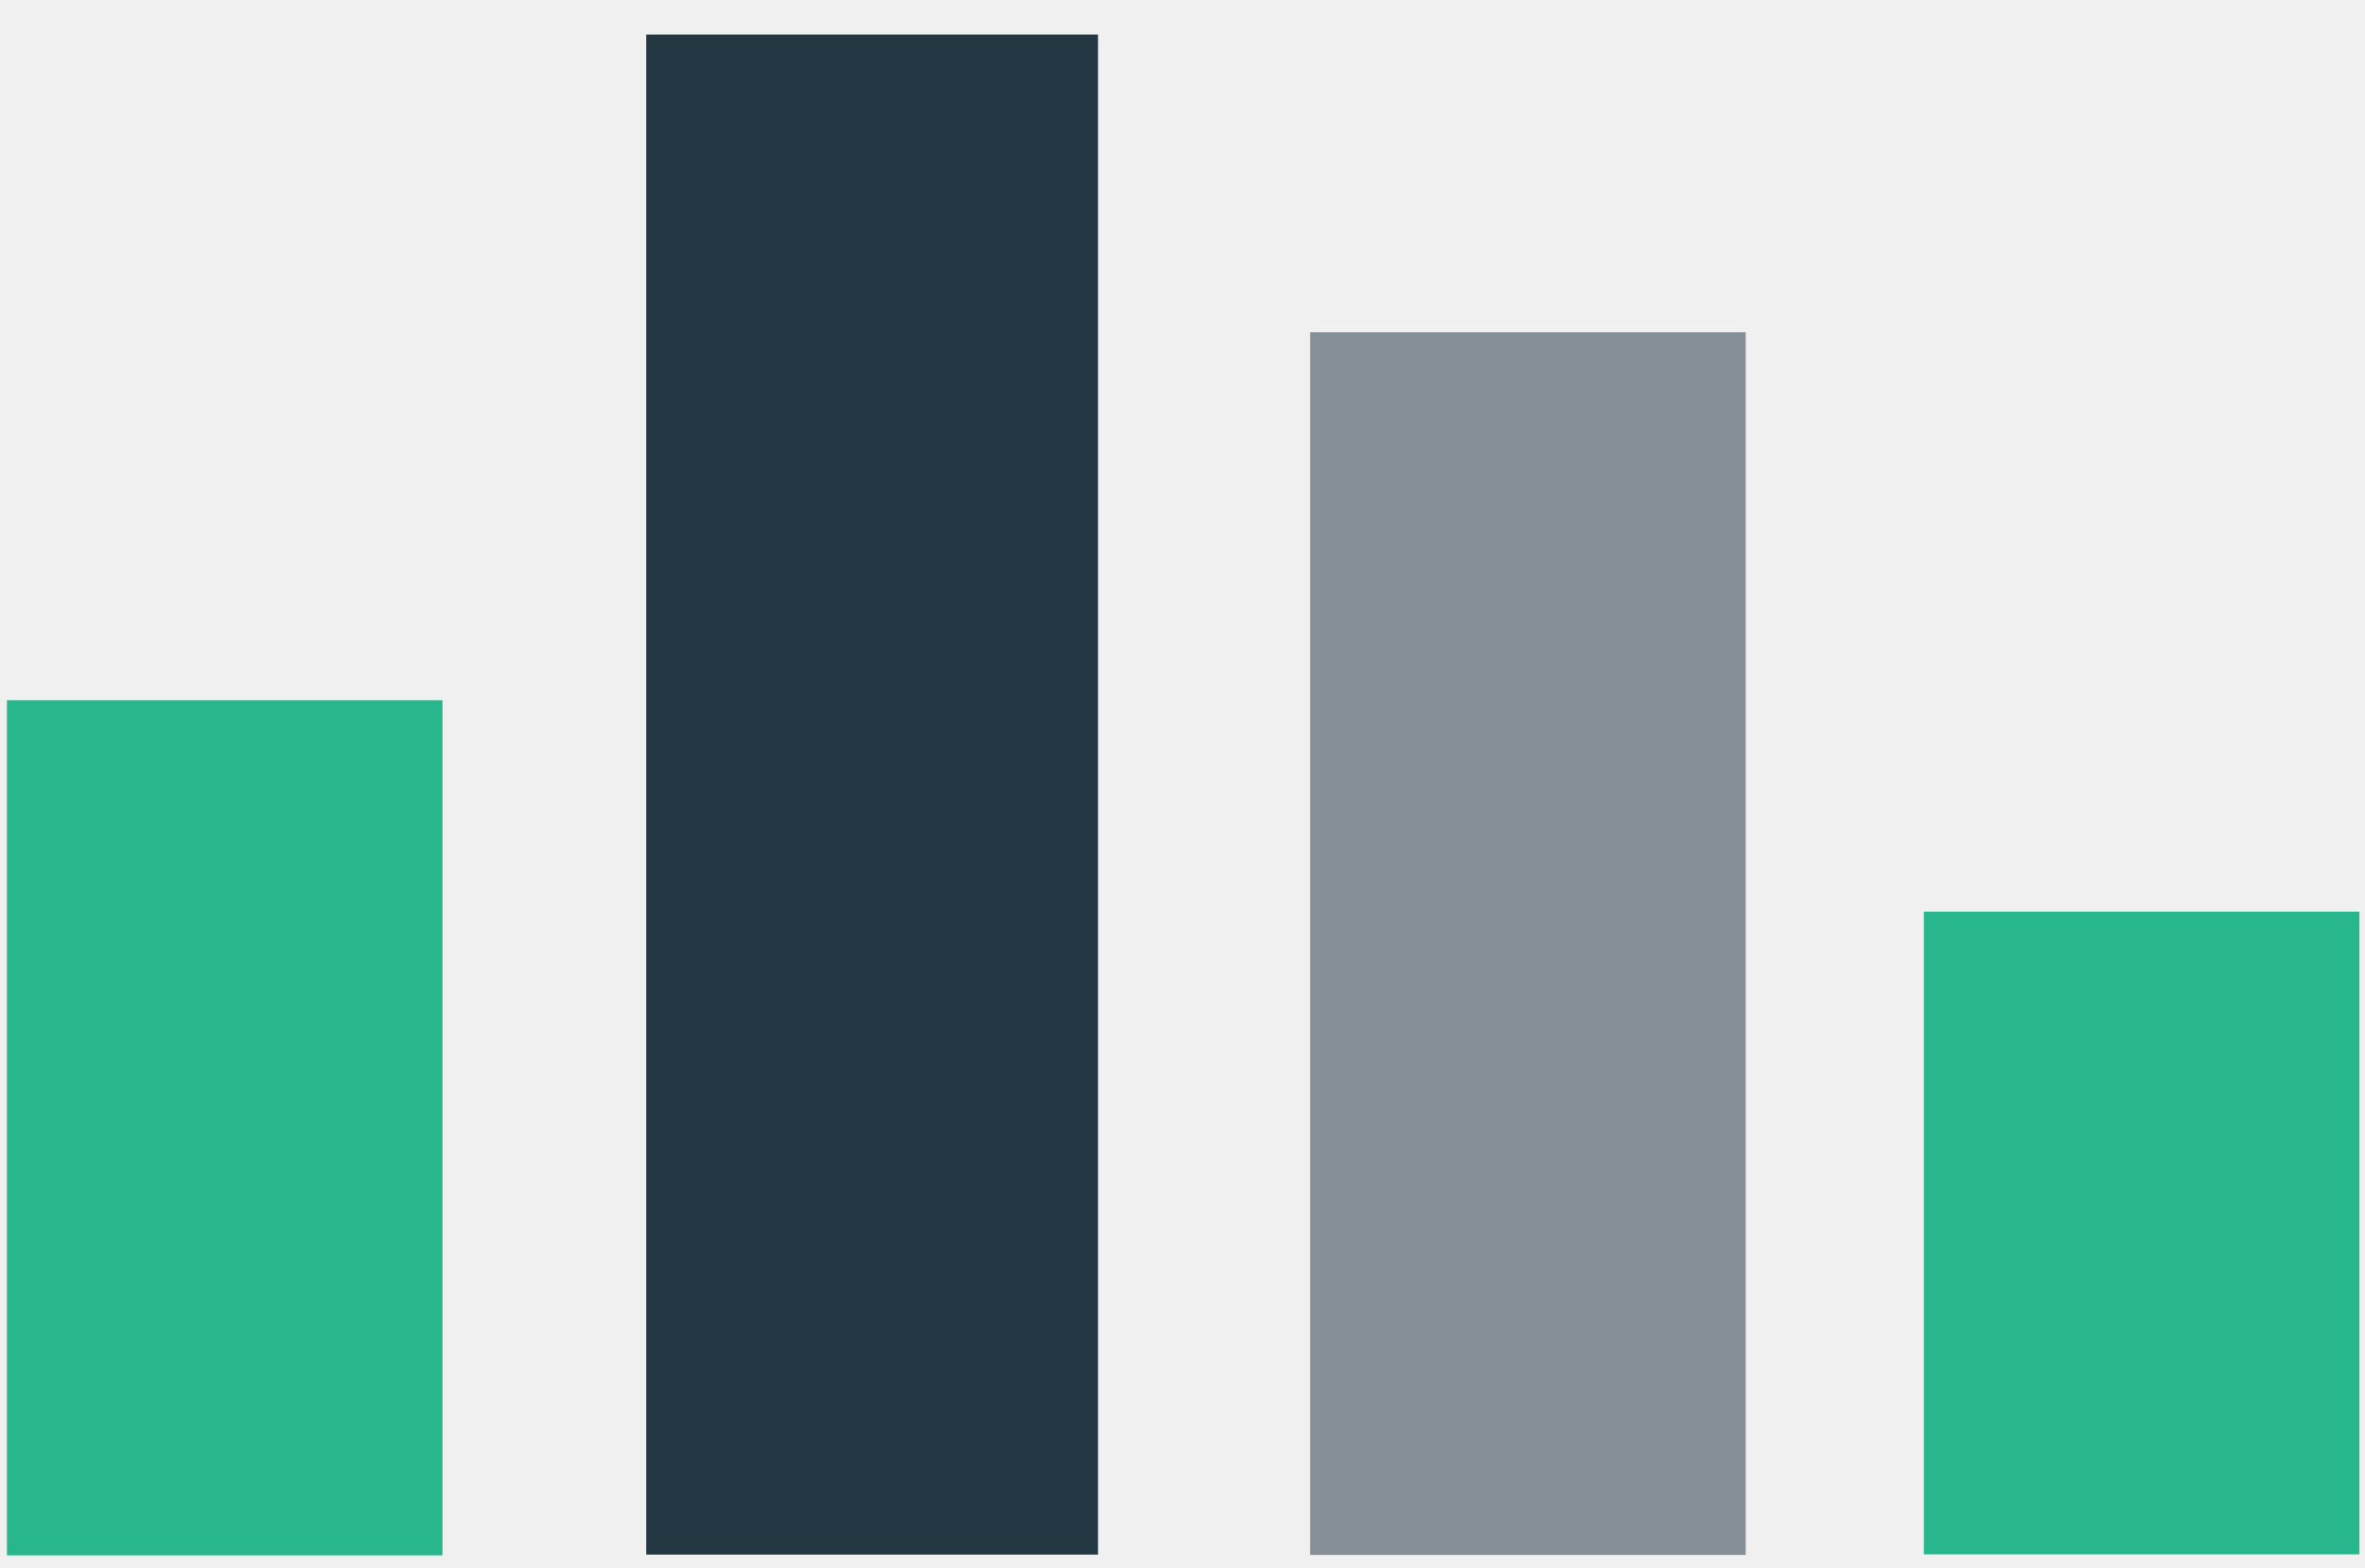
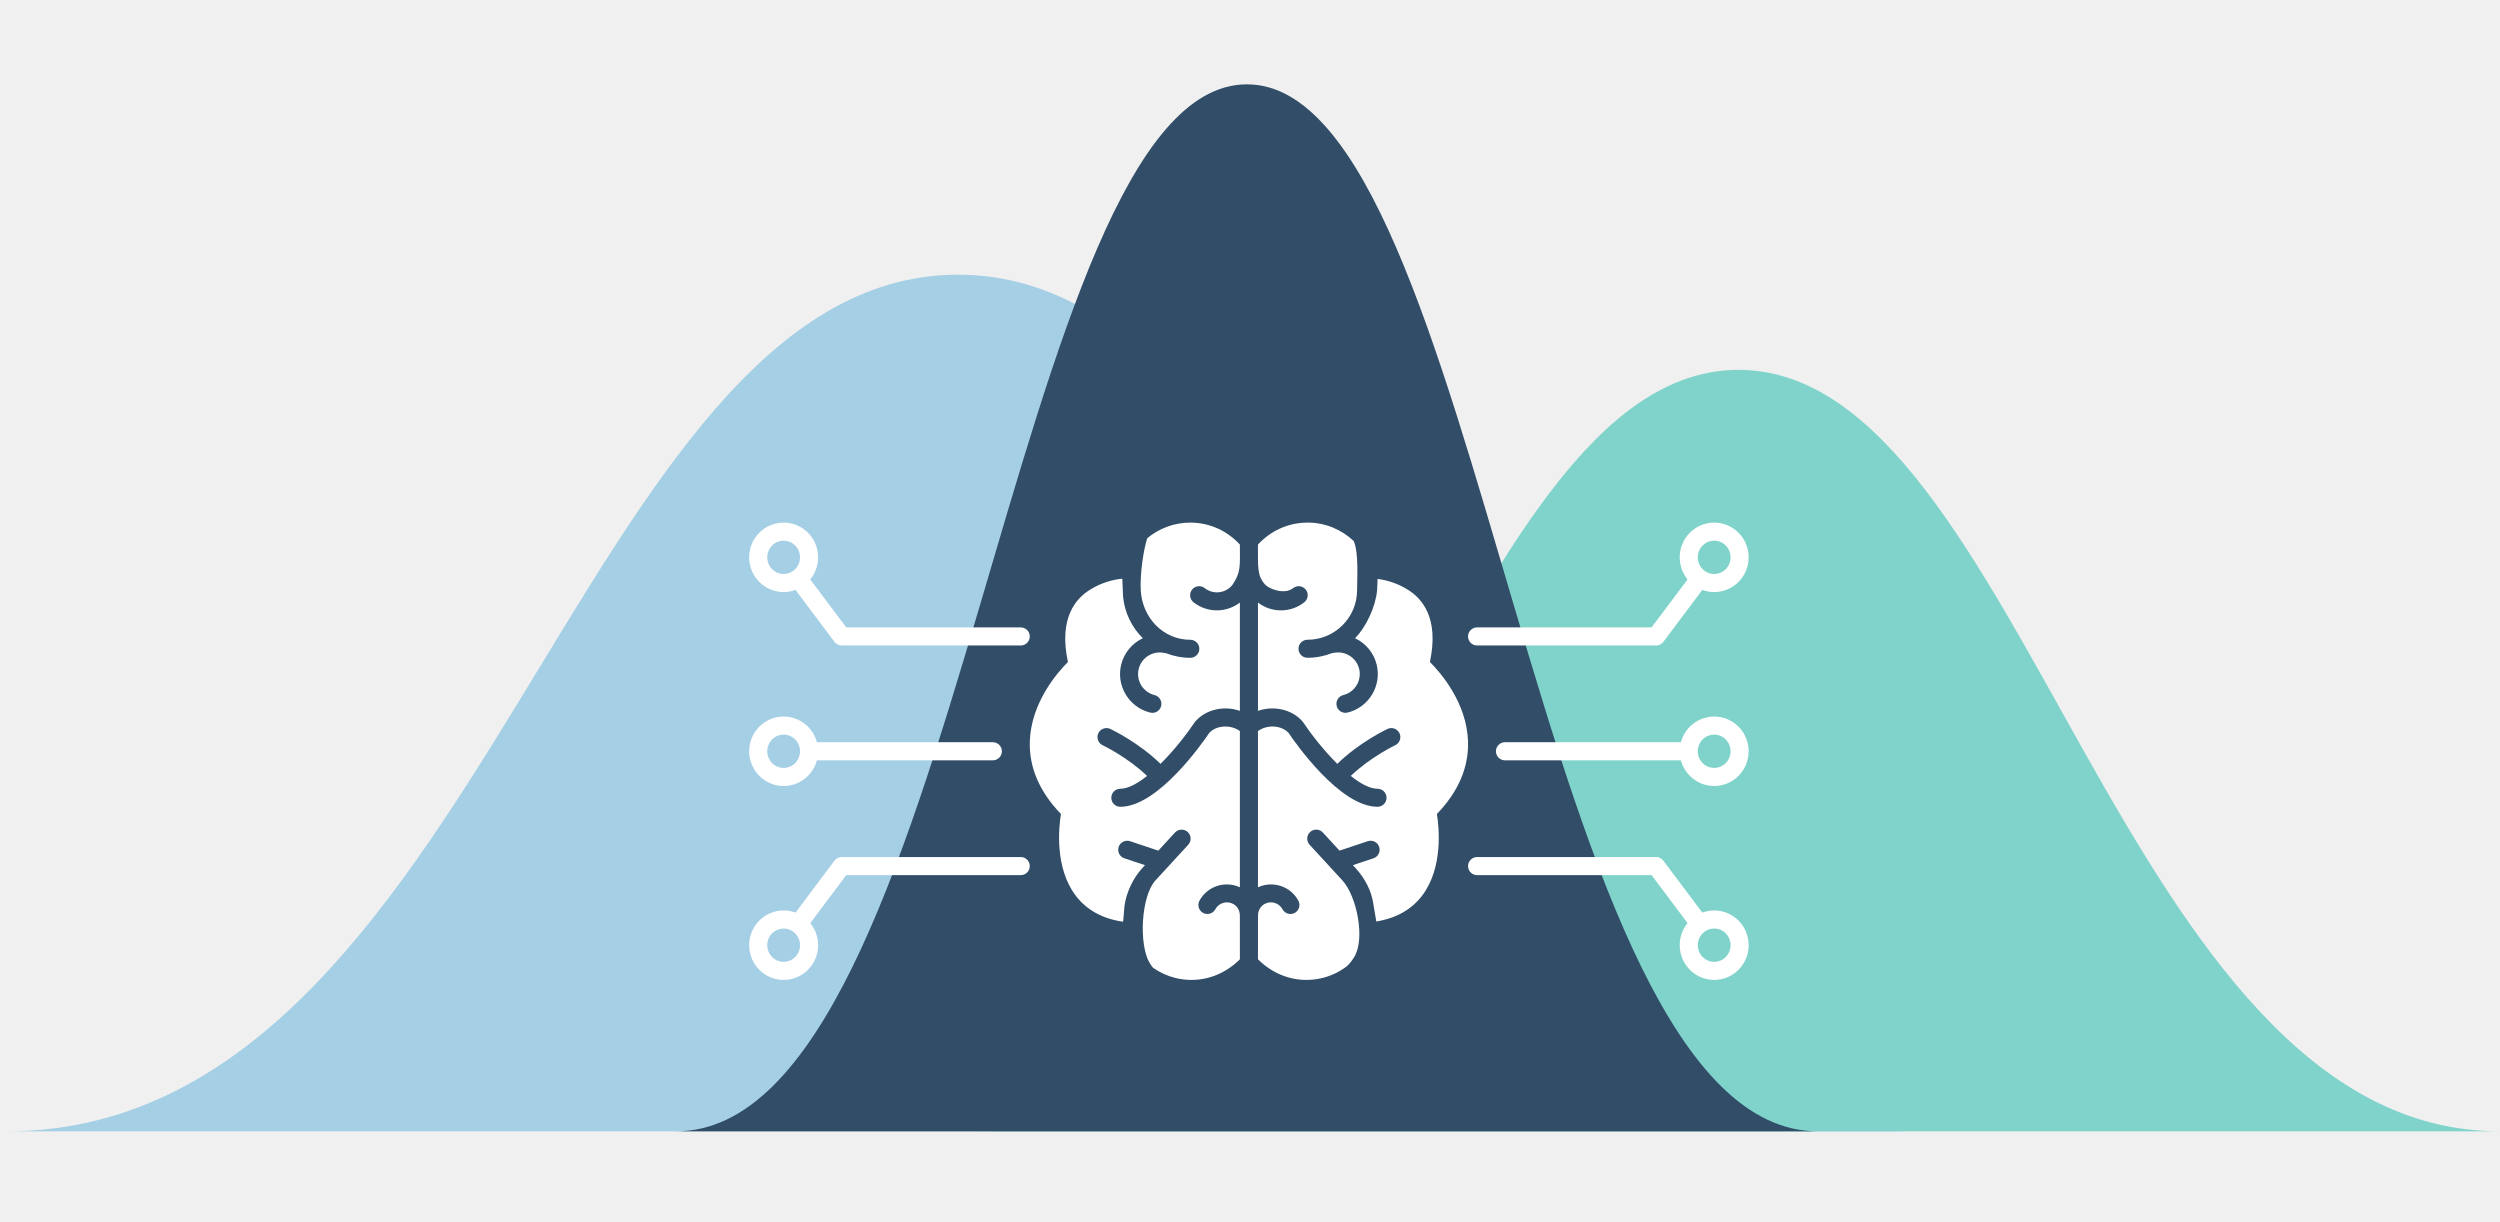
- <svg xmlns="http://www.w3.org/2000/svg" width="181mm" height="120mm" viewBox="0 0 181 120" version="1.1" id="svg5" xml:space="preserve">
-   <defs id="defs2" />
-   <g id="layer1">
-     <rect style="fill:#28b78d;fill-opacity:1;stroke:#000000;stroke-width:0" id="rect275" width="33.336" height="65.467" x="0.529" y="53.604" />
-     <rect style="fill:#233743;fill-opacity:1;stroke:#000000;stroke-width:0" id="rect275-6" width="34.575" height="116.367" x="49.459" y="2.646" />
-     <rect style="fill:#838e96;fill-opacity:0.988;stroke:#000000;stroke-width:0" id="rect275-6-7" width="33.336" height="93.604" x="100.268" y="25.434" />
-     <rect style="fill:#28b78d;fill-opacity:1;stroke:#000000;stroke-width:0" id="rect275-3" width="33.336" height="49.201" x="147.238" y="69.793" />
+ <svg xmlns="http://www.w3.org/2000/svg" width="262.656" height="128.32" viewBox="0 0 262.656 128.32" version="1.1" id="svg3" xml:space="preserve">
+   <defs id="defs3">
+     <style id="style1">.cls-1{fill:#fff;}</style>
+     <style id="style1-2">.cls-1{fill:#fff;}</style>
+     <style id="style1-8">.cls-1{fill:#fff;}</style>
+   </defs>
+   <g id="layer1" transform="translate(-19.34375,-11.13924)" style="display:none">
+     <rect style="display:inline;opacity:1;fill:#0bff2b;fill-opacity:1;stroke-width:17.402;stroke-linecap:round;stroke-linejoin:round;stroke-dashoffset:0.1;paint-order:markers stroke fill" id="rect3" width="262.656" height="128.32" x="19.344" y="11.139" ry="2.365" />
+   </g>
+   <g transform="translate(-9.343752,-1.139244)" id="g3">
+     <path d="m 10,120 c 50,0 60,-90 100,-90 40,0 50,90 100,90 z" fill="#4CA1CD" fill-opacity="0.25" stroke="none" id="path1" style="fill:#a5cfe5;fill-opacity:1" />
+     <path d="m 112,120 c 40,0 50,-80 80,-80 30,0 40,80 80,80 z" fill="#00a896" fill-opacity="0.45" stroke="none" id="path2" style="fill:#7fd3ca;fill-opacity:1" />
+     <path d="m 80.344,120 c 30,0 35,-110 60,-110 25,0 30,110 60,110 z" fill="#1b3a57" fill-opacity="0.9" stroke="none" id="path3" style="fill:#314d67;fill-opacity:1" />
+   </g>
+   <g id="layer2" transform="translate(-19.34375,-11.13924)">
+     <g id="g6-6" transform="translate(18.69306,-351.1904)">
+       <path id="path1-5-1" style="fill:#ffffff;fill-opacity:1;stroke-width:0.325" class="cls-1" d="m 125.709,417.236 c -1.72,0 -3.295,0.617 -4.523,1.638 -0.382,1.107 -0.778,3.763 -0.686,5.464 0.155,2.868 2.337,5.208 5.209,5.208 0.523,2e-5 0.947,0.424 0.947,0.947 0,0.523 -0.424,0.947 -0.947,0.947 -0.911,0 -1.779,-0.178 -2.58,-0.492 -0.032,-0.005 -0.063,0.003 -0.094,-0.005 -1.219,-0.297 -2.453,0.449 -2.751,1.665 -0.299,1.217 0.448,2.449 1.666,2.748 0.508,0.125 0.819,0.638 0.693,1.147 -0.106,0.431 -0.493,0.721 -0.918,0.721 -0.075,0 -0.151,-0.009 -0.227,-0.027 -2.231,-0.549 -3.601,-2.811 -3.054,-5.04 0.311,-1.267 1.177,-2.255 2.274,-2.773 -1.161,-1.149 -1.926,-2.695 -2.078,-4.415 l -0.077,-1.841 c -1.006,0.088 -2.259,0.462 -3.236,1.067 -1.694,0.971 -3.459,3.092 -2.478,7.686 -1.09,1.088 -3.886,4.27 -4.005,8.37 -0.078,2.711 1.022,5.265 3.271,7.6 -0.234,1.46 -0.655,5.634 1.529,8.545 1.154,1.539 2.842,2.461 5.004,2.774 l 0.145,-1.675 c 0.191,-1.375 0.884,-2.885 1.86,-3.951 l 0.29,-0.316 -2.165,-0.723 c -0.496,-0.166 -0.763,-0.703 -0.597,-1.199 0.166,-0.495 0.7,-0.763 1.198,-0.597 l 2.968,0.992 1.749,-1.903 c 0.354,-0.385 0.954,-0.41 1.338,-0.057 0.386,0.354 0.41,0.953 0.056,1.338 l -3.442,3.745 c -1.519,1.655 -1.77,6.754 -0.61,8.681 0.104,0.172 0.219,0.334 0.34,0.491 0.7,0.494 1.489,0.863 2.345,1.077 0.566,0.141 1.139,0.21 1.708,0.21 1.255,0 2.491,-0.34 3.594,-1.003 0.567,-0.34 1.061,-0.733 1.491,-1.164 l -0.002,-4.52 c 0,-0.007 -0.003,-0.012 -0.003,-0.02 0.022,-0.544 -0.247,-1.034 -0.702,-1.279 -0.67,-0.362 -1.511,-0.109 -1.872,0.562 -0.248,0.46 -0.824,0.631 -1.284,0.383 -0.46,-0.249 -0.632,-0.822 -0.383,-1.283 0.824,-1.527 2.69,-2.124 4.245,-1.409 v -16.414 c -0.957,-0.696 -2.443,-0.628 -3.212,0.188 -0.701,1.039 -5.386,7.768 -9.35,7.768 -0.523,0 -0.946,-0.424 -0.946,-0.947 0,-0.523 0.423,-0.947 0.946,-0.947 0.809,0 1.796,-0.539 2.812,-1.347 -2.065,-1.984 -4.639,-3.211 -4.668,-3.224 -0.473,-0.222 -0.676,-0.787 -0.454,-1.26 0.223,-0.473 0.788,-0.676 1.26,-0.454 0.129,0.061 2.971,1.415 5.275,3.67 1.391,-1.384 2.715,-3.062 3.589,-4.37 l 0.079,-0.102 c 1.136,-1.284 3.048,-1.661 4.669,-1.096 v -11.377 c -0.702,0.537 -1.555,0.818 -2.415,0.818 -0.859,0 -1.724,-0.277 -2.45,-0.847 -0.412,-0.323 -0.483,-0.919 -0.16,-1.33 0.322,-0.412 0.918,-0.484 1.33,-0.159 0.9,0.707 2.207,0.553 2.915,-0.347 0.866,-1.287 0.793,-1.85 0.782,-4.23 -1.297,-1.411 -3.145,-2.308 -5.209,-2.308 z m 12.312,0 c -2.063,0 -3.91,0.895 -5.207,2.305 -7.6e-4,2.504 -0.076,3.304 0.78,4.232 0.477,0.463 2.016,1.054 2.916,0.347 0.412,-0.325 1.008,-0.253 1.33,0.159 0.323,0.411 0.252,1.007 -0.16,1.33 -0.726,0.571 -1.591,0.847 -2.45,0.847 -0.86,0 -1.713,-0.28 -2.415,-0.818 v 11.377 c 1.621,-0.566 3.532,-0.188 4.668,1.096 l 0.079,0.102 c 0.874,1.308 2.197,2.985 3.589,4.37 2.305,-2.255 5.147,-3.609 5.275,-3.67 0.472,-0.222 1.037,-0.019 1.26,0.454 0.222,0.473 0.02,1.038 -0.453,1.26 -0.028,0.013 -2.603,1.241 -4.668,3.224 1.016,0.808 2.003,1.347 2.812,1.347 0.523,0 0.947,0.424 0.947,0.947 0,0.523 -0.424,0.947 -0.947,0.947 -3.964,0 -8.65,-6.728 -9.35,-7.768 -0.769,-0.815 -2.254,-0.884 -3.212,-0.188 v 16.414 c 1.556,-0.715 3.421,-0.118 4.245,1.409 0.249,0.461 0.077,1.034 -0.383,1.283 -0.46,0.248 -1.035,0.076 -1.283,-0.383 -0.362,-0.671 -1.203,-0.924 -1.872,-0.562 -0.455,0.245 -0.724,0.736 -0.702,1.279 8.1e-4,0.007 -0.003,0.012 -0.003,0.02 l -0.002,4.52 c 0.43,0.431 0.924,0.824 1.491,1.164 1.103,0.663 2.339,1.003 3.594,1.003 0.568,0 1.14,-0.069 1.707,-0.21 0.949,-0.237 1.817,-0.663 2.57,-1.242 6.3e-4,-6.5e-4 0.002,-0.002 0.002,-0.002 0.289,-0.289 0.546,-0.614 0.762,-0.973 1.159,-1.927 0.259,-6.377 -1.259,-8.032 l -3.441,-3.745 c -0.354,-0.385 -0.329,-0.984 0.057,-1.338 0.384,-0.354 0.984,-0.328 1.337,0.056 l 1.749,1.903 2.967,-0.992 c 0.498,-0.166 1.033,0.102 1.199,0.597 0.166,0.496 -0.102,1.033 -0.598,1.199 l -2.165,0.723 0.29,0.316 c 0.977,1.066 1.669,2.388 1.861,3.762 l 0.309,1.836 c 2.082,-0.335 3.715,-1.247 4.839,-2.747 2.184,-2.911 1.763,-7.084 1.529,-8.545 2.249,-2.335 3.349,-4.889 3.271,-7.6 -0.118,-4.1 -2.915,-7.282 -4.005,-8.37 0.98,-4.594 -0.784,-6.715 -2.478,-7.686 -0.908,-0.563 -2.051,-0.919 -3.017,-1.039 l -0.054,1.191 c -0.153,1.72 -1.159,3.887 -2.32,5.036 1.098,0.518 1.962,1.506 2.274,2.773 0.547,2.23 -0.822,4.491 -3.054,5.04 -0.076,0.018 -0.152,0.027 -0.227,0.027 -0.425,0 -0.813,-0.289 -0.918,-0.721 -0.125,-0.508 0.185,-1.021 0.693,-1.147 1.218,-0.299 1.965,-1.532 1.666,-2.748 -0.298,-1.216 -1.533,-1.962 -2.751,-1.665 -0.032,0.007 -0.063,0 -0.094,0.005 -0.801,0.314 -1.669,0.492 -2.58,0.492 -0.523,0 -0.947,-0.424 -0.947,-0.947 0,-0.523 0.424,-0.947 0.947,-0.947 2.872,0 5.208,-2.336 5.208,-5.208 0,-1.192 0.188,-3.913 -0.352,-5.164 -1.27,-1.198 -2.975,-1.938 -4.856,-1.938 z" />
+     </g>
+     <g id="g50" transform="translate(-1.972031,-1.915085)">
+       <path style="fill:none;stroke:#ffffff;stroke-width:1.9;stroke-linecap:round;stroke-linejoin:round;stroke-dasharray:none;stroke-opacity:1" d="m 105.234,73.902 4.514,6.018 h 18.807" id="path48" />
+       <ellipse style="opacity:1;fill:none;fill-opacity:1;stroke:#ffffff;stroke-width:1.9;stroke-linecap:round;stroke-linejoin:round;stroke-dasharray:none;stroke-dashoffset:0.1;stroke-opacity:1;paint-order:markers stroke fill" id="path50" cx="103.647" cy="71.609" rx="2.672" ry="2.699" />
+     </g>
+     <g id="g50-0" transform="matrix(1,0,0,-1,-1.972031,182.0522)">
+       <path style="fill:none;stroke:#ffffff;stroke-width:1.9;stroke-linecap:round;stroke-linejoin:round;stroke-dasharray:none;stroke-opacity:1" d="m 105.234,73.902 4.514,6.018 h 18.807" id="path48-4" />
+       <ellipse style="opacity:1;fill:none;fill-opacity:1;stroke:#ffffff;stroke-width:1.9;stroke-linecap:round;stroke-linejoin:round;stroke-dasharray:none;stroke-dashoffset:0.1;stroke-opacity:1;paint-order:markers stroke fill" id="path50-8" cx="103.647" cy="71.609" rx="2.672" ry="2.699" />
+     </g>
+     <g id="g50-5" transform="matrix(-1,0,0,1,303.0868,-1.915085)">
+       <path style="fill:none;stroke:#ffffff;stroke-width:1.9;stroke-linecap:round;stroke-linejoin:round;stroke-dasharray:none;stroke-opacity:1" d="m 105.234,73.902 4.514,6.018 h 18.807" id="path48-5" />
+       <ellipse style="opacity:1;fill:none;fill-opacity:1;stroke:#ffffff;stroke-width:1.9;stroke-linecap:round;stroke-linejoin:round;stroke-dasharray:none;stroke-dashoffset:0.1;stroke-opacity:1;paint-order:markers stroke fill" id="path50-5" cx="103.647" cy="71.609" rx="2.672" ry="2.699" />
+     </g>
+     <g id="g50-4" transform="rotate(180,151.5434,91.0261)" style="stroke:#ffffff;stroke-opacity:1">
+       <path style="fill:none;stroke:#ffffff;stroke-width:1.9;stroke-linecap:round;stroke-linejoin:round;stroke-dasharray:none;stroke-opacity:1" d="m 105.234,73.902 4.514,6.018 h 18.807" id="path48-2" />
+       <ellipse style="opacity:1;fill:none;fill-opacity:1;stroke:#ffffff;stroke-width:1.9;stroke-linecap:round;stroke-linejoin:round;stroke-dasharray:none;stroke-dashoffset:0.1;stroke-opacity:1;paint-order:markers stroke fill" id="path50-1" cx="103.647" cy="71.609" rx="2.672" ry="2.699" />
+     </g>
+     <g id="g50-9" transform="translate(-4.901658,10.148)">
+       <path style="fill:none;stroke:#ffffff;stroke-width:1.9;stroke-linecap:round;stroke-linejoin:round;stroke-dasharray:none;stroke-opacity:1" d="M 109.748,79.921 H 128.555" id="path48-24" />
+       <ellipse style="opacity:1;fill:none;fill-opacity:1;stroke:#ffffff;stroke-width:1.9;stroke-linecap:round;stroke-linejoin:round;stroke-dasharray:none;stroke-dashoffset:0.1;stroke-opacity:1;paint-order:markers stroke fill" id="path50-58" cx="106.577" cy="79.921" rx="2.672" ry="2.699" />
+     </g>
+     <g id="g50-9-3" transform="matrix(-1,0,0,1,306.0165,10.148)">
+       <path style="fill:none;stroke:#ffffff;stroke-width:1.9;stroke-linecap:round;stroke-linejoin:round;stroke-dasharray:none;stroke-opacity:1" d="M 109.748,79.921 H 128.555" id="path48-24-9" />
+       <ellipse style="opacity:1;fill:none;fill-opacity:1;stroke:#ffffff;stroke-width:1.9;stroke-linecap:round;stroke-linejoin:round;stroke-dasharray:none;stroke-dashoffset:0.1;stroke-opacity:1;paint-order:markers stroke fill" id="path50-58-7" cx="106.577" cy="79.921" rx="2.672" ry="2.699" />
+     </g>
  </g>
</svg>
